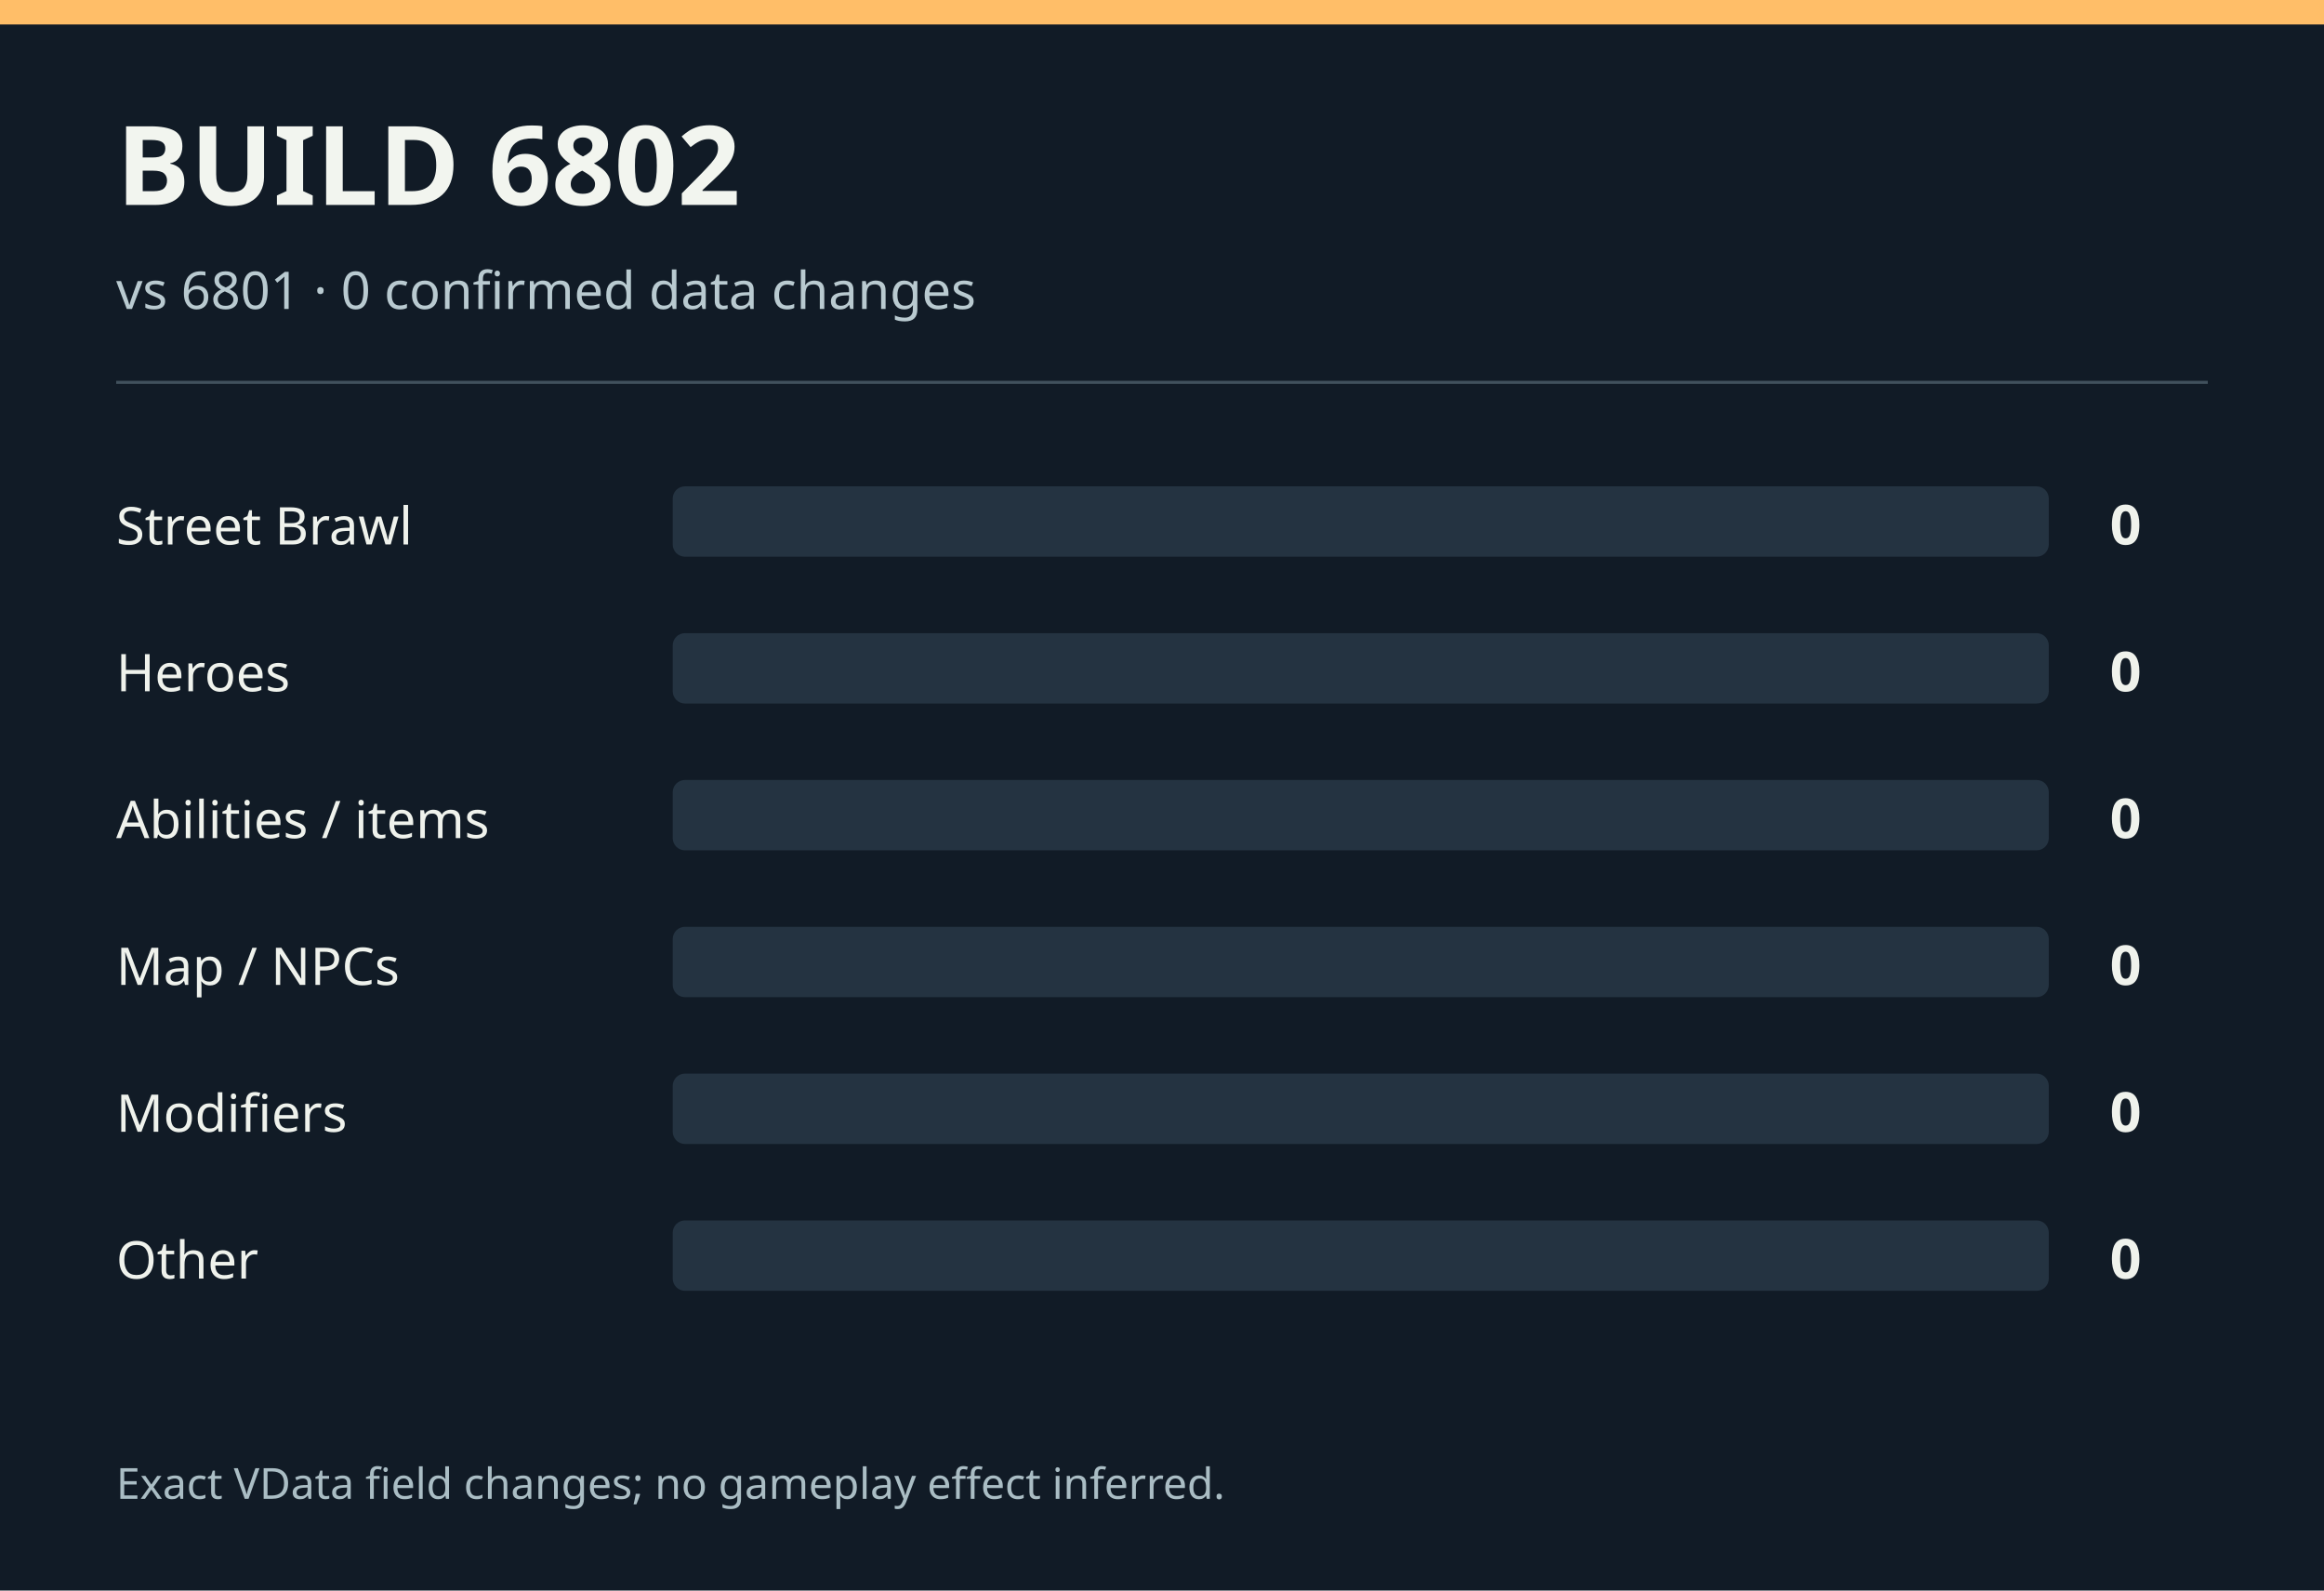
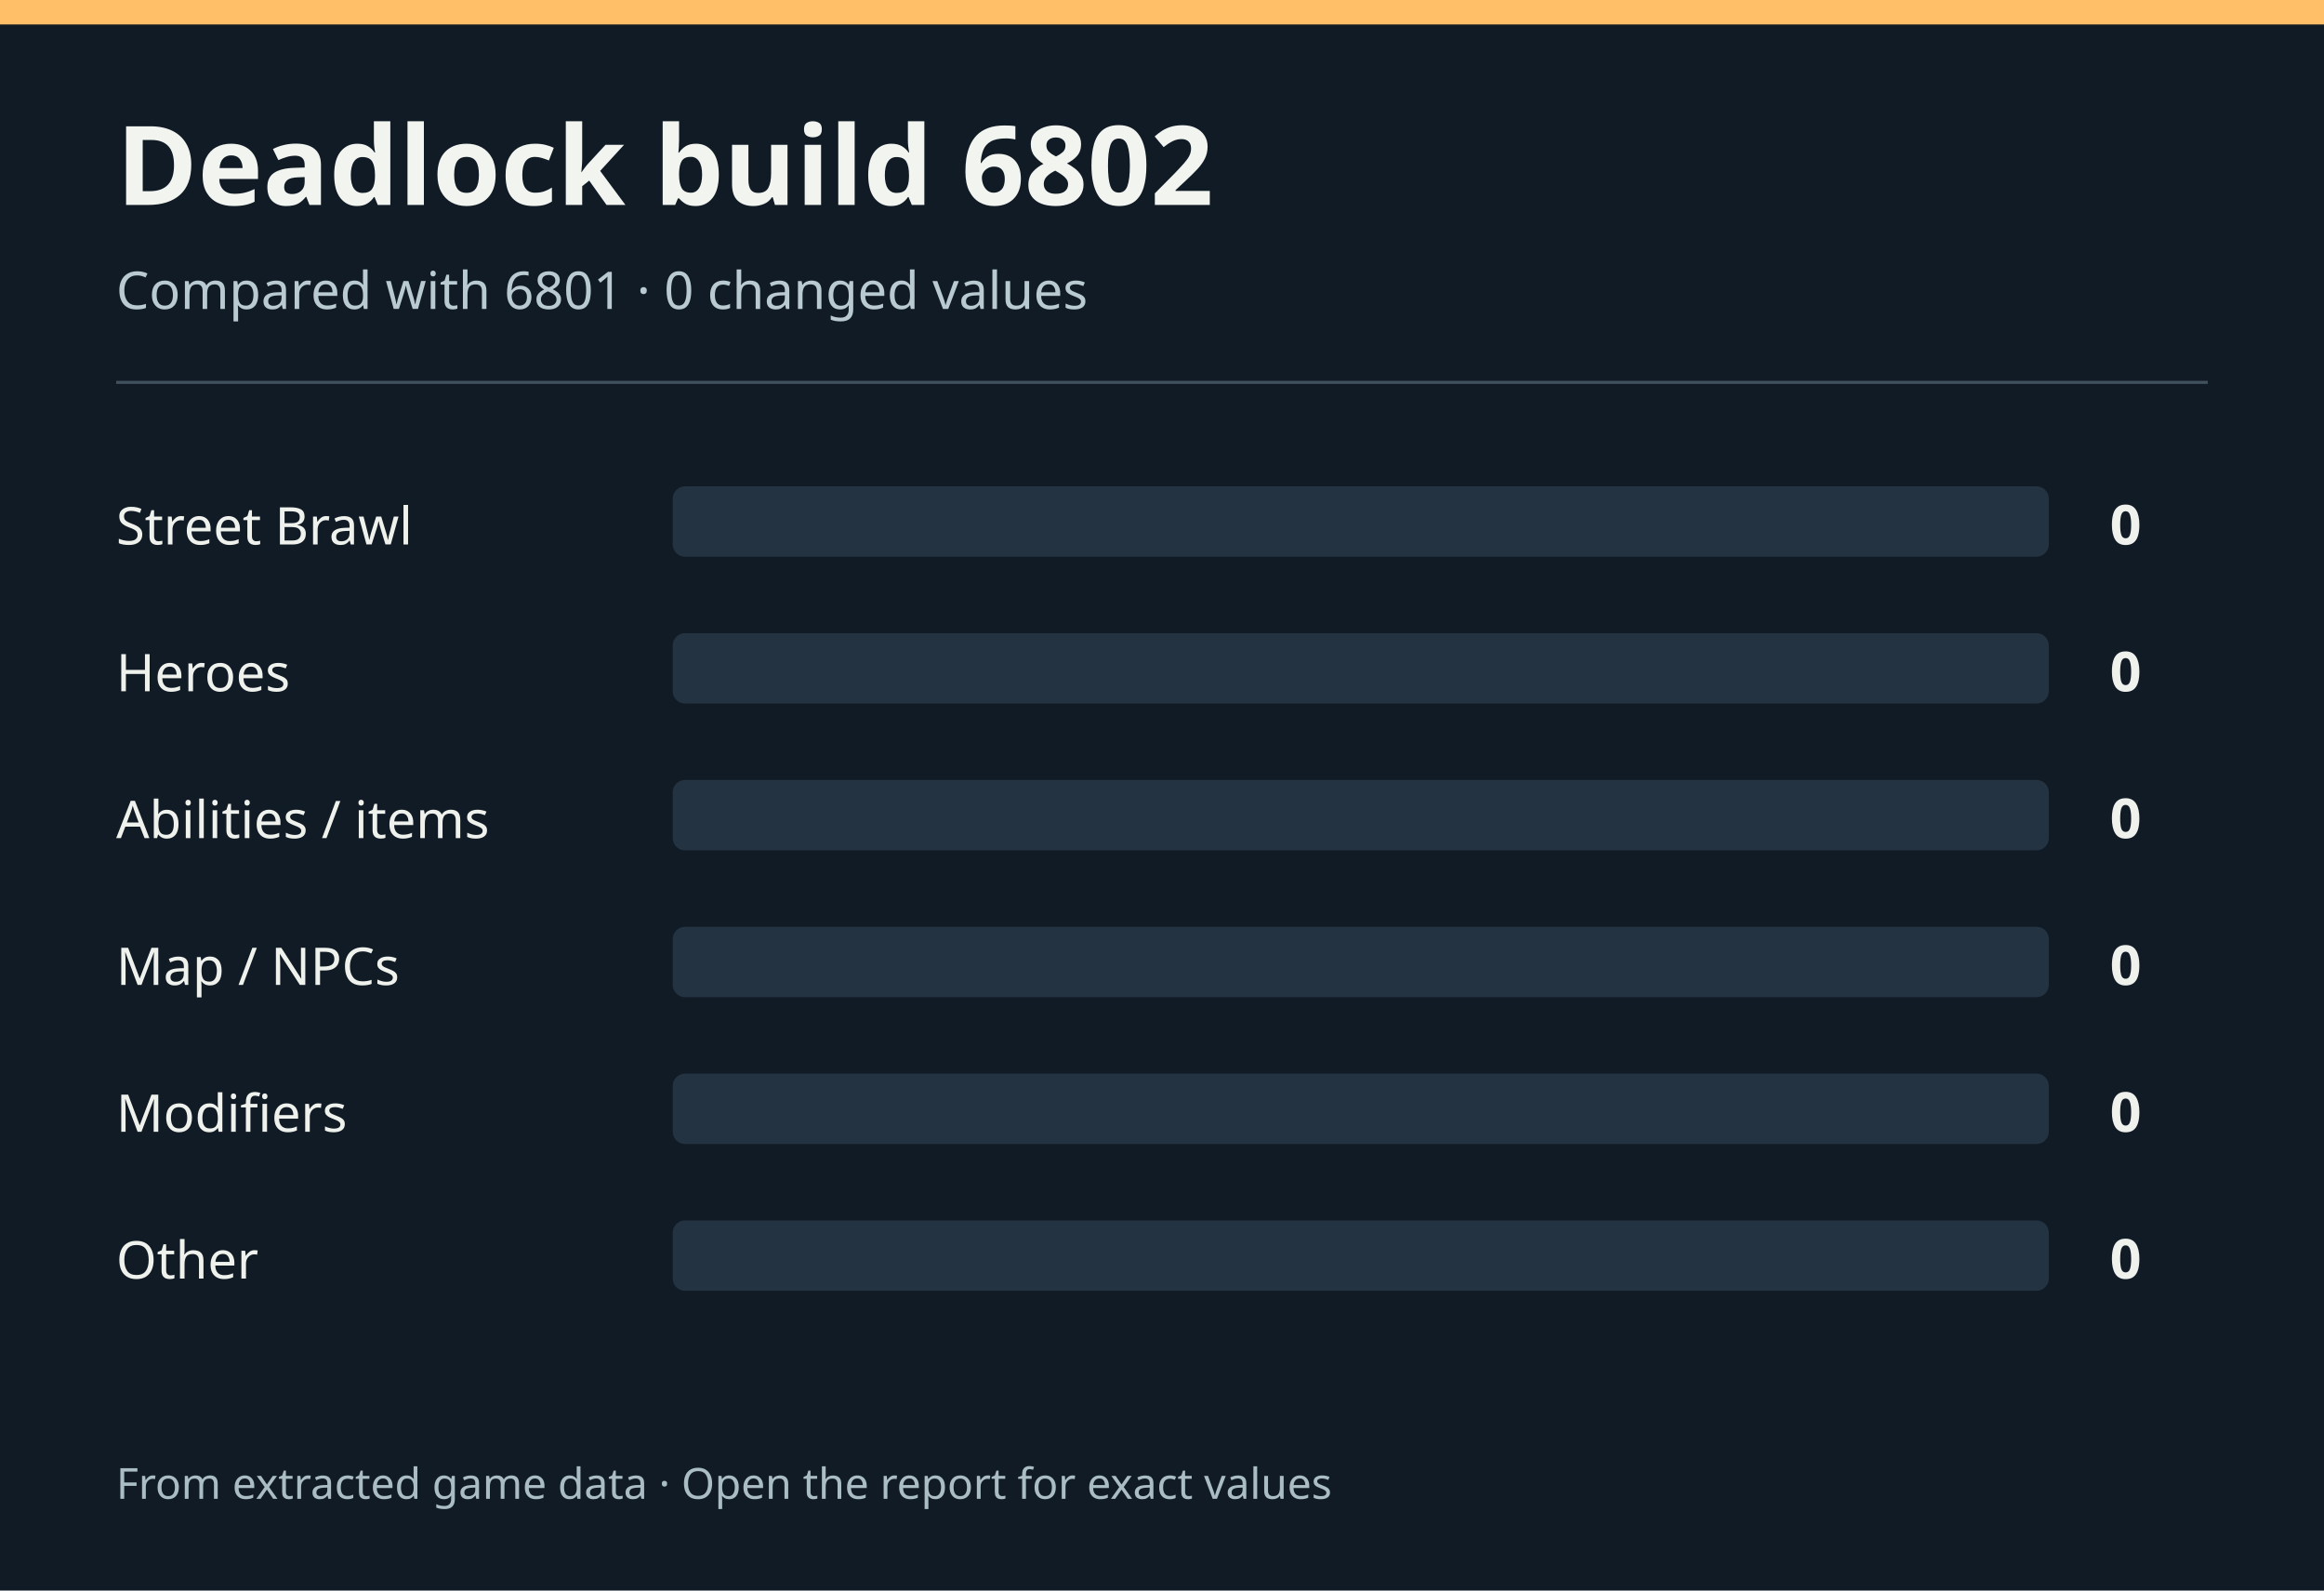
<svg xmlns="http://www.w3.org/2000/svg" width="760" height="520" viewBox="0 0 760 520" role="img" aria-label="Deadlock build 6802 change summary">
  <style>.title{font:700 36px system-ui;fill:#f2f5ef}.sub{font:17px system-ui;fill:#b9cad0}.label{font:17px system-ui;fill:#eff2ec}.count{font:700 18px system-ui;fill:#eff2ec}.foot{font:14px system-ui;fill:#aabdc4}</style>
  <rect width="760" height="520" fill="#111b26" />
  <rect x="0" width="760" height="8" fill="#ffbe68" />
-   <text x="38" y="67" class="title">BUILD 6802</text>
-   <text x="38" y="101" class="sub">vs 6801 · 0 confirmed data changes</text>
+   <text x="38" y="67" class="title">Deadlock build 6802</text>
+   <text x="38" y="101" class="sub">Compared with 6801 · 0 changed values</text>
  <line x1="38" x2="722" y1="125" y2="125" stroke="#41515d" />
  <text x="38" y="178" class="label">Street Brawl</text>
  <rect x="220" y="159" width="450" height="23" rx="4" fill="#243341" />
  <rect x="220" y="159" width="0" height="23" rx="4" fill="#ffbe68" />
  <text x="690" y="178" class="count">0</text>
  <text x="38" y="226" class="label">Heroes</text>
  <rect x="220" y="207" width="450" height="23" rx="4" fill="#243341" />
  <rect x="220" y="207" width="0" height="23" rx="4" fill="#73d9d1" />
  <text x="690" y="226" class="count">0</text>
  <text x="38" y="274" class="label">Abilities / items</text>
  <rect x="220" y="255" width="450" height="23" rx="4" fill="#243341" />
  <rect x="220" y="255" width="0" height="23" rx="4" fill="#73d9d1" />
  <text x="690" y="274" class="count">0</text>
  <text x="38" y="322" class="label">Map / NPCs</text>
  <rect x="220" y="303" width="450" height="23" rx="4" fill="#243341" />
  <rect x="220" y="303" width="0" height="23" rx="4" fill="#73d9d1" />
  <text x="690" y="322" class="count">0</text>
  <text x="38" y="370" class="label">Modifiers</text>
  <rect x="220" y="351" width="450" height="23" rx="4" fill="#243341" />
  <rect x="220" y="351" width="0" height="23" rx="4" fill="#73d9d1" />
  <text x="690" y="370" class="count">0</text>
  <text x="38" y="418" class="label">Other</text>
  <rect x="220" y="399" width="450" height="23" rx="4" fill="#243341" />
  <rect x="220" y="399" width="0" height="23" rx="4" fill="#73d9d1" />
  <text x="690" y="418" class="count">0</text>
-   <text x="38" y="490" class="foot">Exact VData field changes; no gameplay effect inferred.</text>
+   <text x="38" y="490" class="foot">From extracted game data · Open the report for exact values</text>
</svg>
